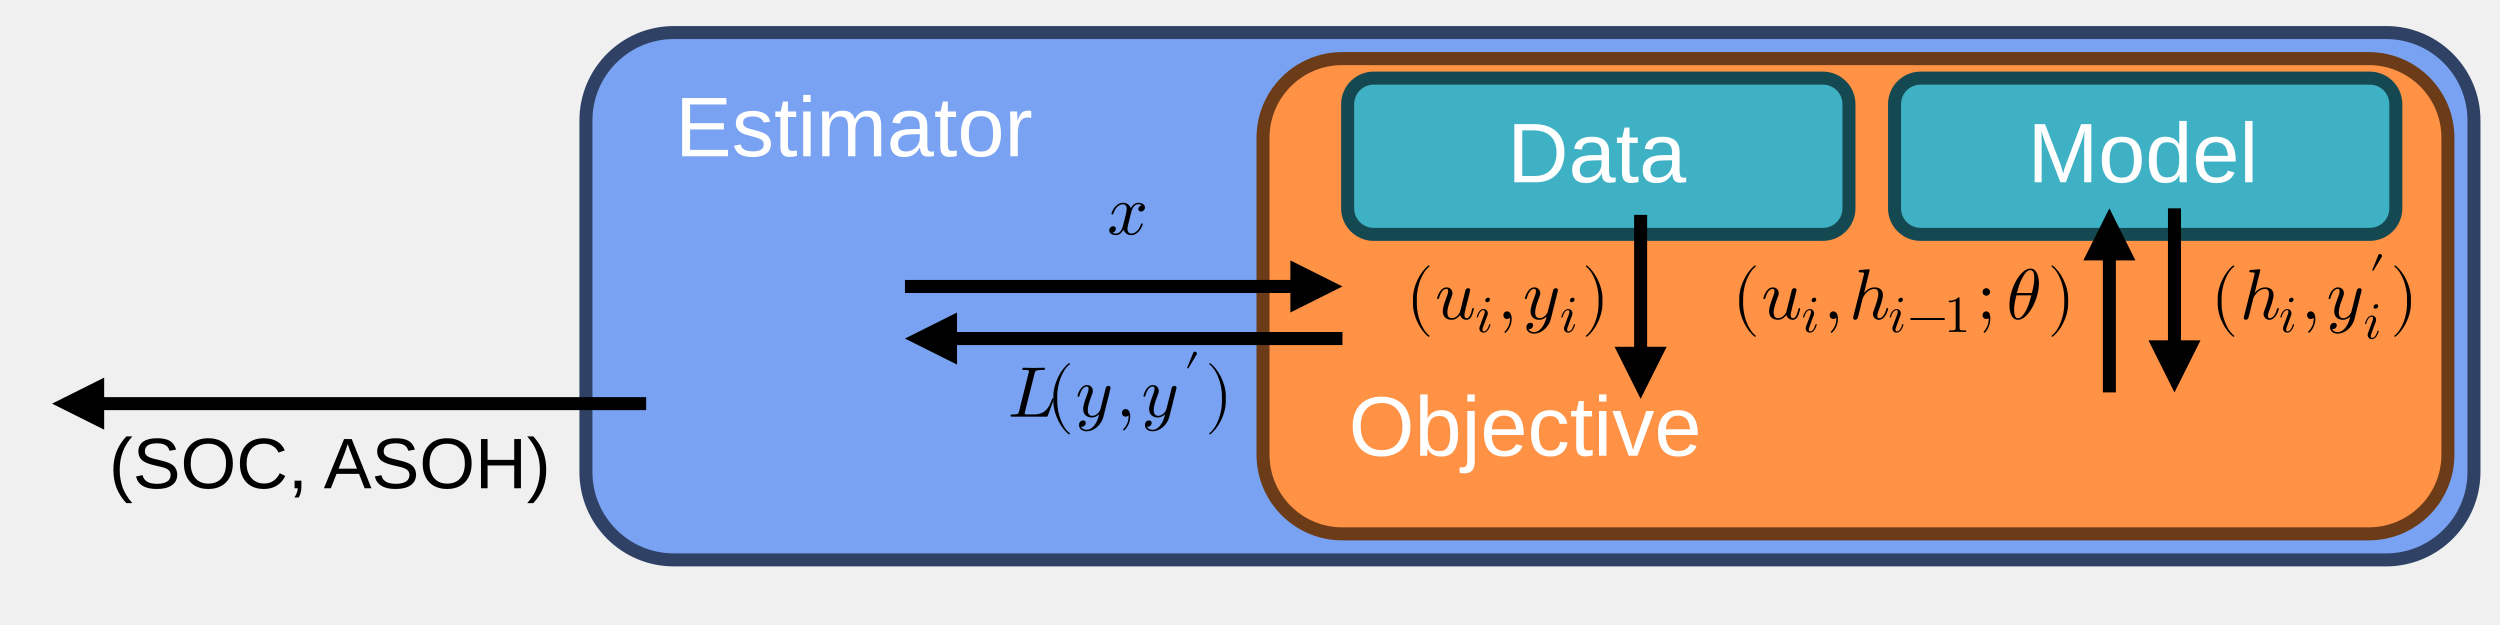
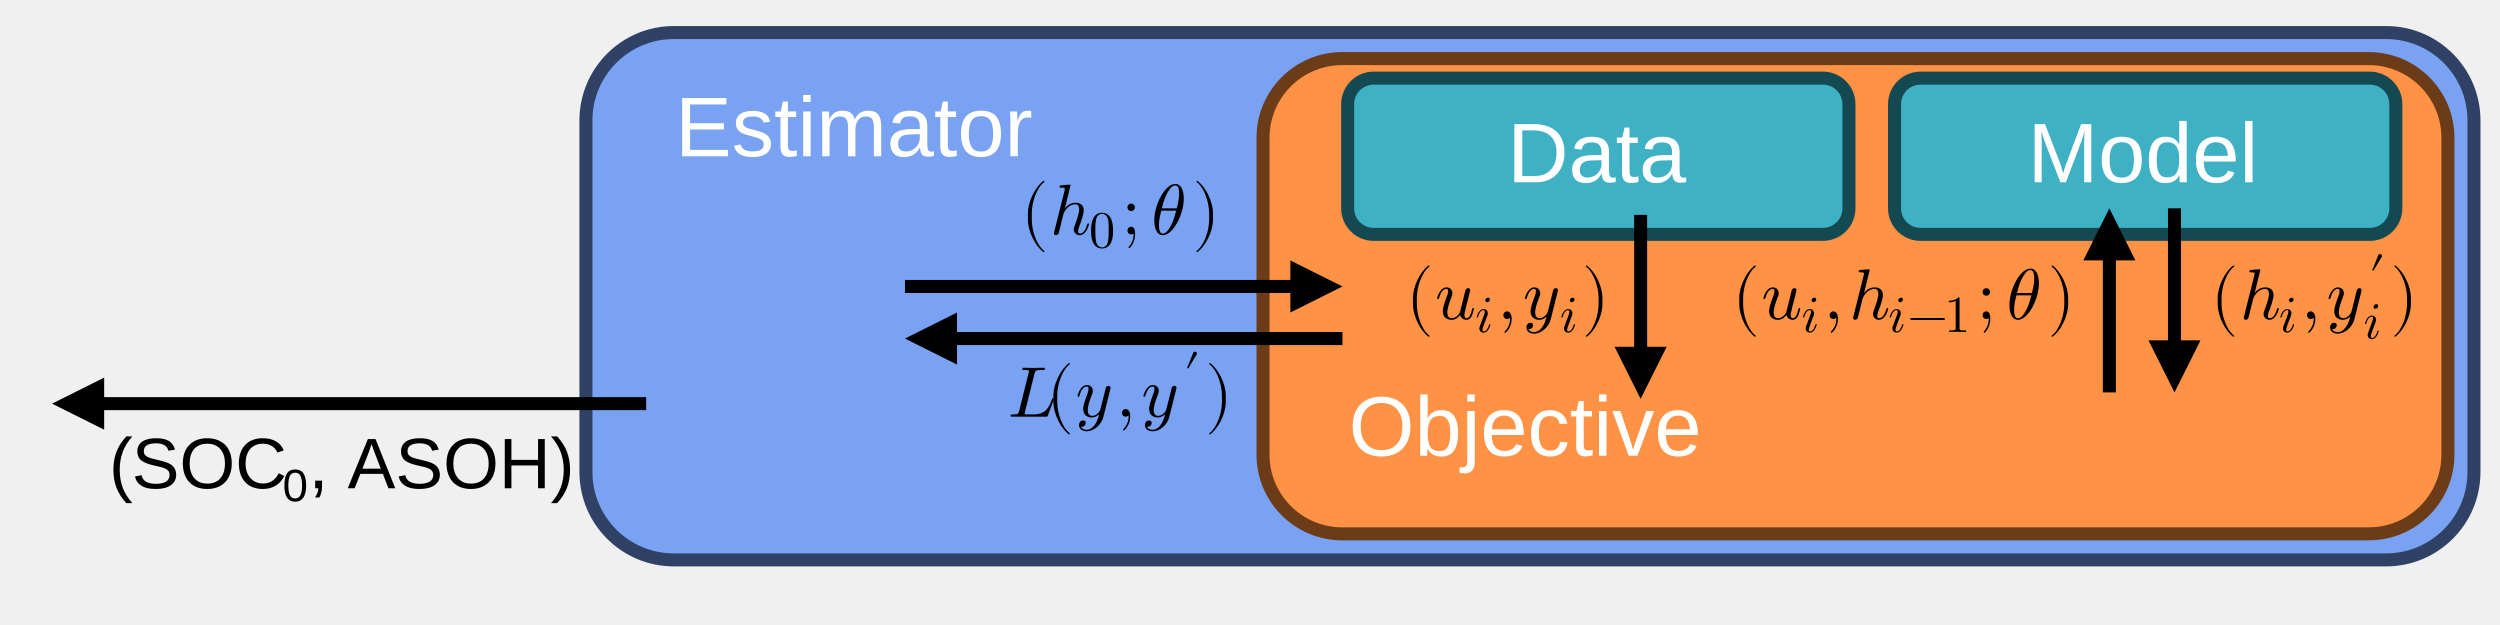
<svg xmlns="http://www.w3.org/2000/svg" width="384" height="96" overflow="hidden">
  <g>
    <rect x="0" y="0" width="384" height="96" fill="#FFFFFF" fill-opacity="0" />
    <path d="M90 18.5C90 11.044 96.044 5 103.5 5L366.5 5C373.956 5 380 11.044 380 18.5L380 72.5C380 79.956 373.956 86 366.5 86L103.5 86C96.044 86 90 79.956 90 72.5Z" stroke="#2F4266" stroke-width="2" stroke-miterlimit="8" fill="#79A3F2" fill-rule="evenodd" />
    <text fill="#FFFFFF" font-family="Arial,Arial_MSFontService,sans-serif" font-weight="400" font-size="13" transform="translate(103.716 24)">Estimator</text>
    <path d="M194 21.167C194 14.447 199.447 9 206.167 9L363.833 9C370.553 9 376 14.447 376 21.167L376 69.833C376 76.553 370.553 82 363.833 82L206.167 82C199.447 82 194 76.553 194 69.833Z" stroke="#6C3B18" stroke-width="2" stroke-miterlimit="8" fill="#FF9245" fill-rule="evenodd" />
    <text fill="#FFFFFF" font-family="Arial,Arial_MSFontService,sans-serif" font-weight="400" font-size="13" transform="translate(207.161 70)">Objective</text>
    <path d="M291 16C291 13.791 292.791 12 295 12L364 12C366.209 12 368 13.791 368 16L368 32C368 34.209 366.209 36 364 36L295 36C292.791 36 291 34.209 291 32Z" stroke="#154952" stroke-width="2" stroke-miterlimit="8" fill="#3FB1C5" fill-rule="evenodd" />
    <text fill="#FFFFFF" font-family="Arial,Arial_MSFontService,sans-serif" font-weight="400" font-size="13" transform="translate(311.458 28)">Model</text>
    <path d="M207 16C207 13.791 208.791 12 211 12L280 12C282.209 12 284 13.791 284 16L284 32C284 34.209 282.209 36 280 36L211 36C208.791 36 207 34.209 207 32Z" stroke="#154952" stroke-width="2" stroke-miterlimit="8" fill="#3FB1C5" fill-rule="evenodd" />
    <text fill="#FFFFFF" font-family="Arial,Arial_MSFontService,sans-serif" font-weight="400" font-size="13" transform="translate(231.538 28)">Data</text>
    <text font-family="Cambria Math,Cambria Math_MSFontService,sans-serif" font-weight="400" font-size="11" transform="translate(339.529 49)">(</text>
    <text font-family="Cambria Math,Cambria Math_MSFontService,sans-serif" font-weight="400" font-size="11" transform="translate(344.029 49)">ℎ</text>
    <text font-family="Cambria Math,Cambria Math_MSFontService,sans-serif" font-weight="400" font-size="8" transform="translate(350.029 51)">𝑖</text>
    <text font-family="Cambria Math,Cambria Math_MSFontService,sans-serif" font-weight="400" font-size="11" transform="translate(353.403 49)">,</text>
    <text font-family="Cambria Math,Cambria Math_MSFontService,sans-serif" font-weight="400" font-size="11" transform="translate(357.349 49)">𝑦</text>
    <text font-family="Cambria Math,Cambria Math_MSFontService,sans-serif" font-weight="400" font-size="8" transform="translate(363.029 52)">𝑖</text>
    <text font-family="Cambria Math,Cambria Math_MSFontService,sans-serif" font-weight="400" font-size="8" transform="translate(363.869 45)">′</text>
    <text font-family="Cambria Math,Cambria Math_MSFontService,sans-serif" font-weight="400" font-size="11" transform="translate(367.143 49)">)</text>
    <text font-family="Cambria Math,Cambria Math_MSFontService,sans-serif" font-weight="400" font-size="11" transform="translate(215.922 49)">(</text>
    <text font-family="Cambria Math,Cambria Math_MSFontService,sans-serif" font-weight="400" font-size="11" transform="translate(220.422 49)">𝑢</text>
    <text font-family="Cambria Math,Cambria Math_MSFontService,sans-serif" font-weight="400" font-size="8" transform="translate(226.588 51)">𝑖</text>
    <text font-family="Cambria Math,Cambria Math_MSFontService,sans-serif" font-weight="400" font-size="11" transform="translate(229.962 49)">,</text>
    <text font-family="Cambria Math,Cambria Math_MSFontService,sans-serif" font-weight="400" font-size="11" transform="translate(233.908 49)">𝑦</text>
    <text font-family="Cambria Math,Cambria Math_MSFontService,sans-serif" font-weight="400" font-size="8" transform="translate(239.588 51)">𝑖</text>
    <text font-family="Cambria Math,Cambria Math_MSFontService,sans-serif" font-weight="400" font-size="11" transform="translate(242.962 49)">)</text>
    <text font-family="Cambria Math,Cambria Math_MSFontService,sans-serif" font-weight="400" font-size="11" transform="translate(266.041 49)">(</text>
    <text font-family="Cambria Math,Cambria Math_MSFontService,sans-serif" font-weight="400" font-size="11" transform="translate(270.541 49)">𝑢</text>
    <text font-family="Cambria Math,Cambria Math_MSFontService,sans-serif" font-weight="400" font-size="8" transform="translate(276.708 51)">𝑖</text>
    <text font-family="Cambria Math,Cambria Math_MSFontService,sans-serif" font-weight="400" font-size="11" transform="translate(280.081 49)">,</text>
    <text font-family="Cambria Math,Cambria Math_MSFontService,sans-serif" font-weight="400" font-size="11" transform="translate(284.028 49)">ℎ</text>
    <text font-family="Cambria Math,Cambria Math_MSFontService,sans-serif" font-weight="400" font-size="8" transform="translate(290.028 51)">𝑖</text>
    <text font-family="Cambria Math,Cambria Math_MSFontService,sans-serif" font-weight="400" font-size="8" transform="translate(292.961 51)">−</text>
    <text font-family="Cambria Math,Cambria Math_MSFontService,sans-serif" font-weight="400" font-size="8" transform="translate(298.628 51)">1</text>
    <text font-family="Cambria Math,Cambria Math_MSFontService,sans-serif" font-weight="400" font-size="11" transform="translate(303.568 49)">;</text>
    <text font-family="Cambria Math,Cambria Math_MSFontService,sans-serif" font-weight="400" font-size="11" transform="translate(308.181 49)">𝜃</text>
    <text font-family="Cambria Math,Cambria Math_MSFontService,sans-serif" font-weight="400" font-size="11" transform="translate(314.494 49)">)</text>
    <path d="M1.5623e-06-1 60.533-1 60.533 1-1.5623e-06 1ZM59.2-4 67.2 0 59.2 4Z" transform="matrix(-1 0 0 1 206.2 52)" />
-     <text font-family="Arial,Arial_MSFontService,sans-serif" font-weight="400" font-size="11" transform="translate(16.7318 75)">(SOC, ASOH)</text>
+     <text font-family="Arial,Arial_MSFontService,sans-serif" font-weight="400" font-size="11" transform="translate(16.7318 75)">(</text>
+     <text font-family="Arial,Arial_MSFontService,sans-serif" font-weight="400" font-size="11" transform="translate(20.2318 75)">SOC</text>
+     <text font-family="Arial,Arial_MSFontService,sans-serif" font-weight="400" font-size="7" transform="translate(43.3984 77)">0</text>
+     <text font-family="Arial,Arial_MSFontService,sans-serif" font-weight="400" font-size="11" transform="translate(47.3984 75)">,</text>
+     <text font-family="Arial,Arial_MSFontService,sans-serif" font-weight="400" font-size="11" transform="translate(53.3984 75)">ASOH)</text>
    <path d="M1.15054e-06-1 84.583-1 84.583 1-1.15054e-06 1ZM83.25-4 91.25 0 83.25 4Z" transform="matrix(-1 0 0 1 99.25 62)" />
    <path d="M335 32 335 53.606 333 53.606 333 32ZM338 52.273 334 60.273 330 52.273Z" />
    <path d="M253 33 253 54.606 251 54.606 251 33ZM256 53.273 252 61.273 248 53.273Z" />
    <path d="M1-3.71334e-06 1 21.606-1 21.606-1 3.71334e-06ZM4 20.273 0 28.273-4 20.273Z" transform="matrix(1 0 0 -1 324 60.2729)" />
-     <text font-family="Cambria Math,Cambria Math_MSFontService,sans-serif" font-weight="400" font-size="11" transform="translate(170.065 36)">𝑥</text>
+     <text font-family="Cambria Math,Cambria Math_MSFontService,sans-serif" font-weight="400" font-size="11" transform="translate(156.778 36)">(</text>
+     <text font-family="Cambria Math,Cambria Math_MSFontService,sans-serif" font-weight="400" font-size="11" transform="translate(161.278 36)">ℎ</text>
+     <text font-family="Cambria Math,Cambria Math_MSFontService,sans-serif" font-weight="400" font-size="8" transform="translate(167.278 38)">0</text>
+     <text font-family="Cambria Math,Cambria Math_MSFontService,sans-serif" font-weight="400" font-size="11" transform="translate(172.218 36)">;</text>
+     <text font-family="Cambria Math,Cambria Math_MSFontService,sans-serif" font-weight="400" font-size="11" transform="translate(176.831 36)">𝜃</text>
+     <text font-family="Cambria Math,Cambria Math_MSFontService,sans-serif" font-weight="400" font-size="11" transform="translate(183.145 36)">)</text>
    <text font-family="Cambria Math,Cambria Math_MSFontService,sans-serif" font-weight="400" font-size="11" transform="translate(154.804 64)">𝐿</text>
    <text font-family="Cambria Math,Cambria Math_MSFontService,sans-serif" font-weight="400" font-size="11" transform="translate(160.69 64)">(</text>
    <text font-family="Cambria Math,Cambria Math_MSFontService,sans-serif" font-weight="400" font-size="11" transform="translate(165.19 64)">𝑦</text>
    <text font-family="Cambria Math,Cambria Math_MSFontService,sans-serif" font-weight="400" font-size="11" transform="translate(171.37 64)">,</text>
    <text font-family="Cambria Math,Cambria Math_MSFontService,sans-serif" font-weight="400" font-size="11" transform="translate(175.317 64)">𝑦</text>
    <text font-family="Cambria Math,Cambria Math_MSFontService,sans-serif" font-weight="400" font-size="8" transform="translate(181.837 60)">′</text>
    <text font-family="Cambria Math,Cambria Math_MSFontService,sans-serif" font-weight="400" font-size="11" transform="translate(185.11 64)">)</text>
    <path d="M139 43 199.533 43 199.533 45 139 45ZM198.2 40 206.2 44 198.2 48Z" />
  </g>
</svg>
